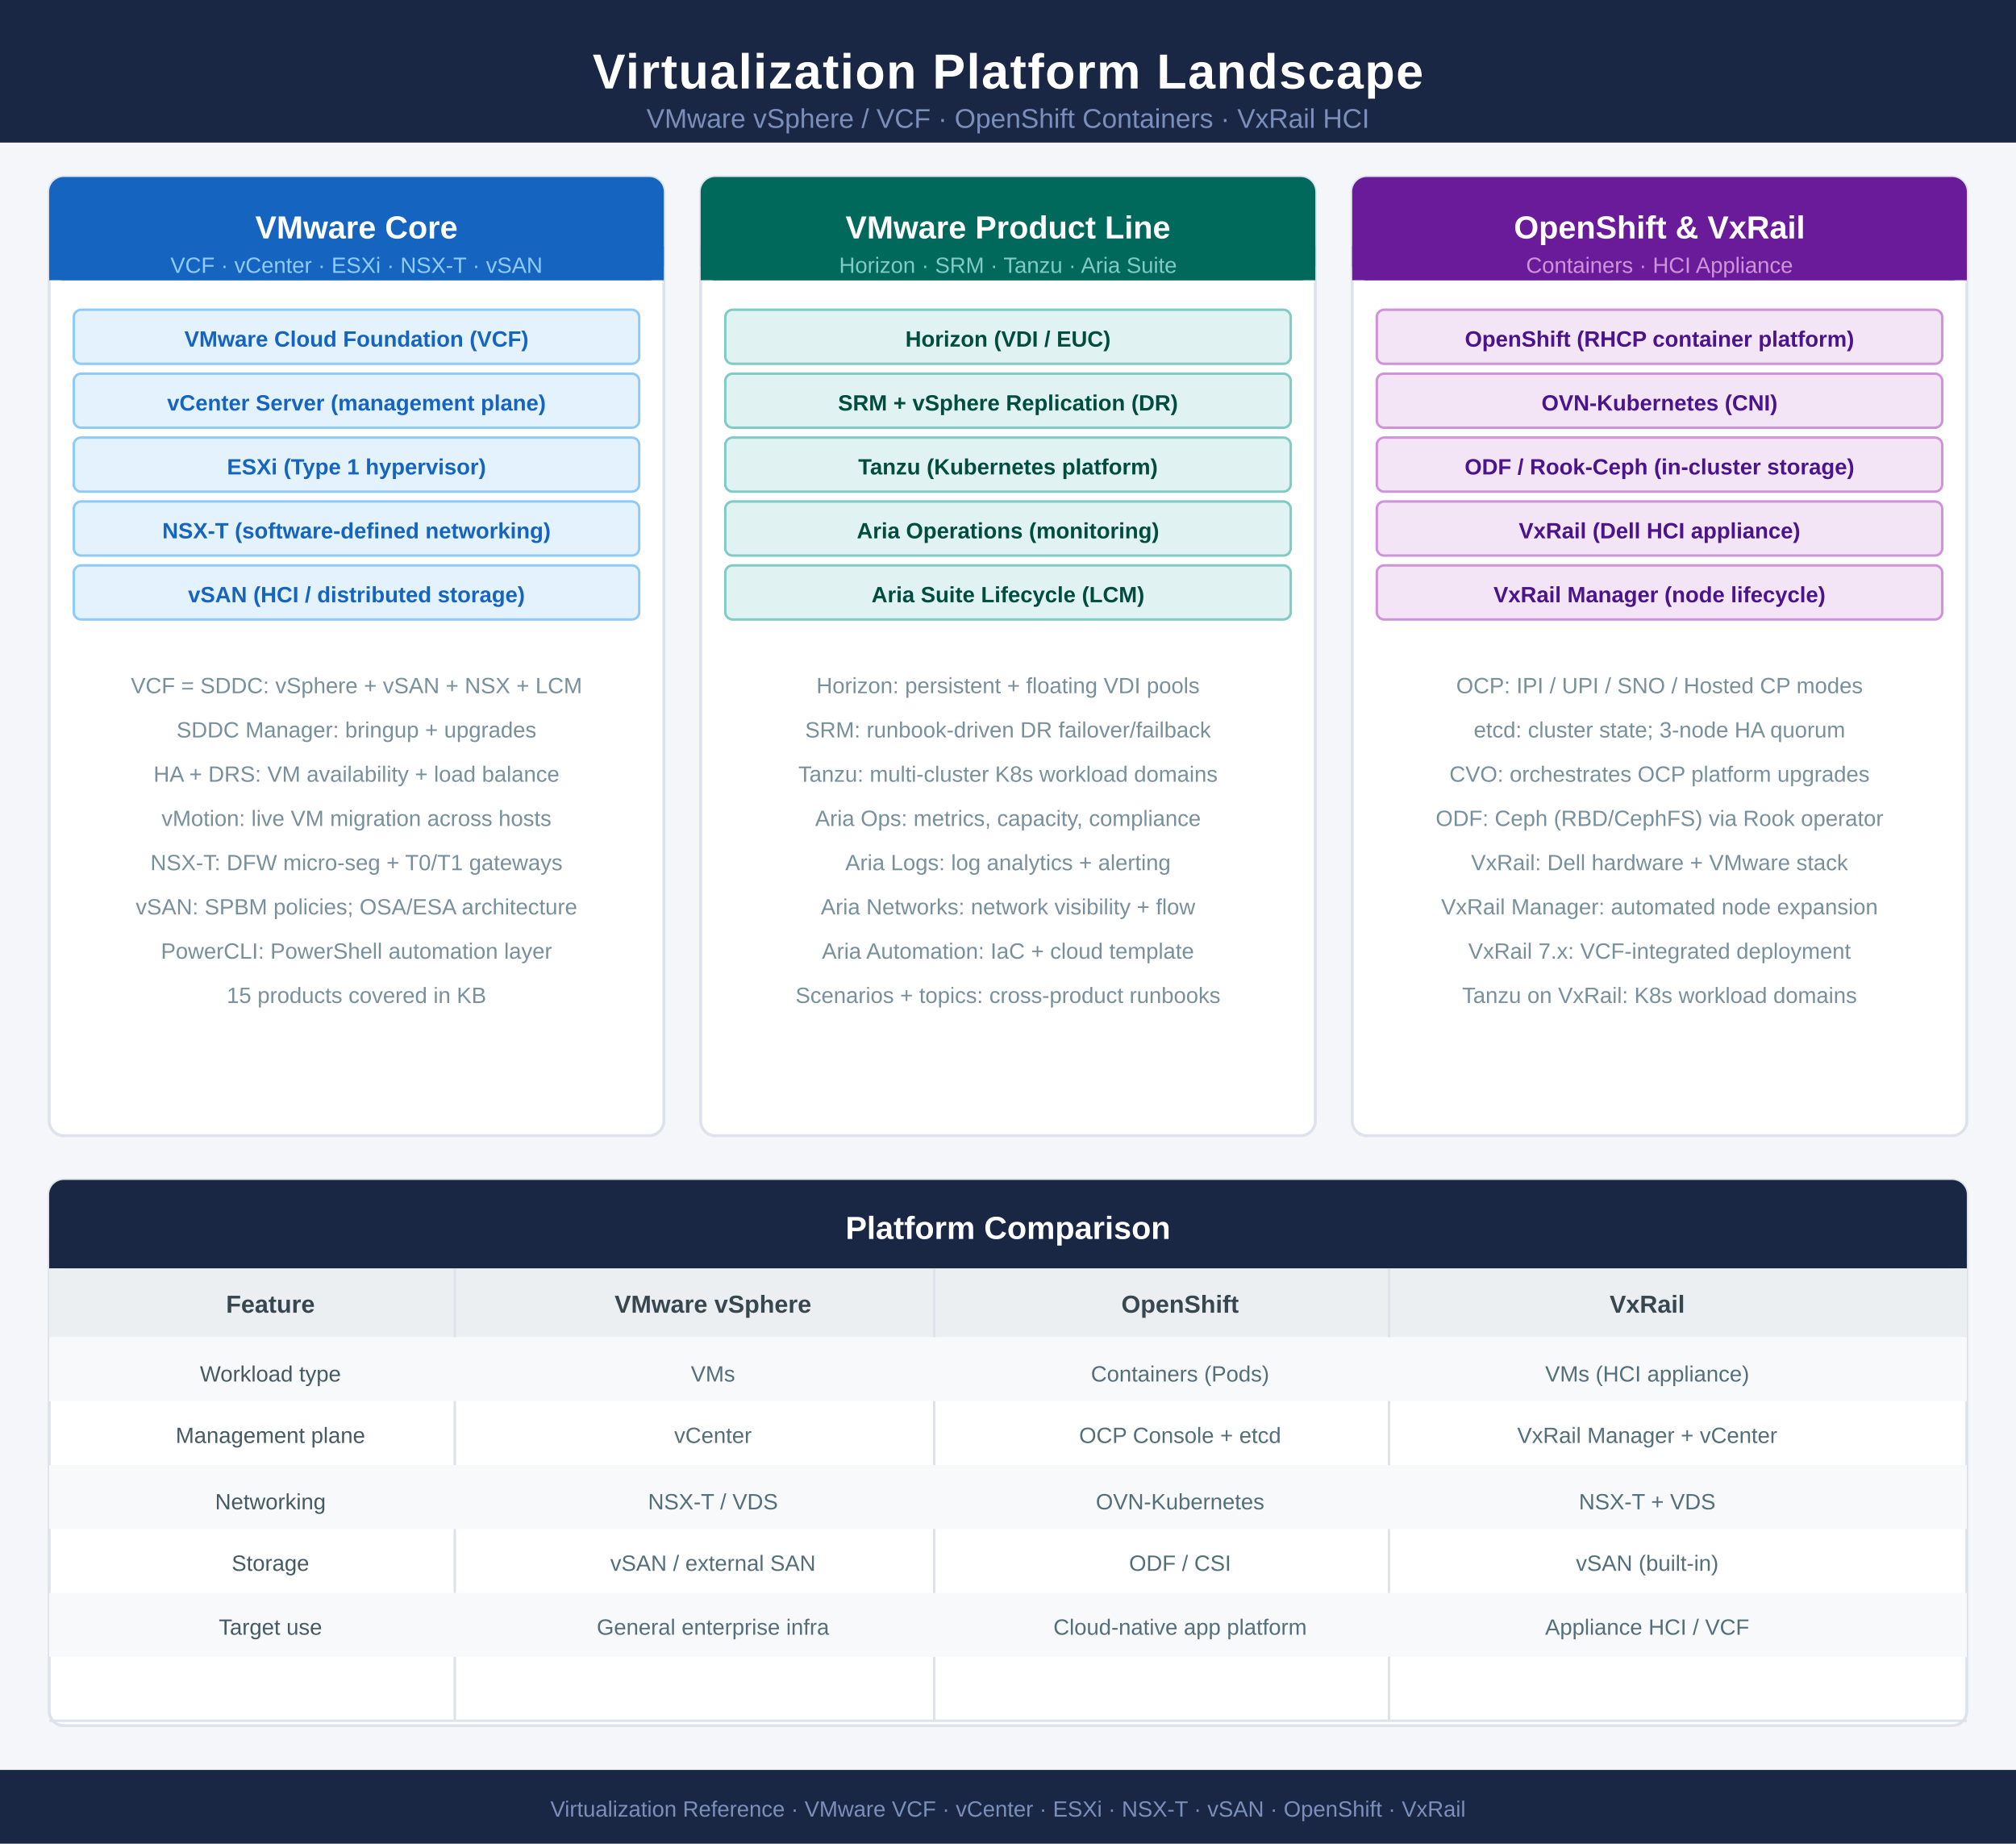
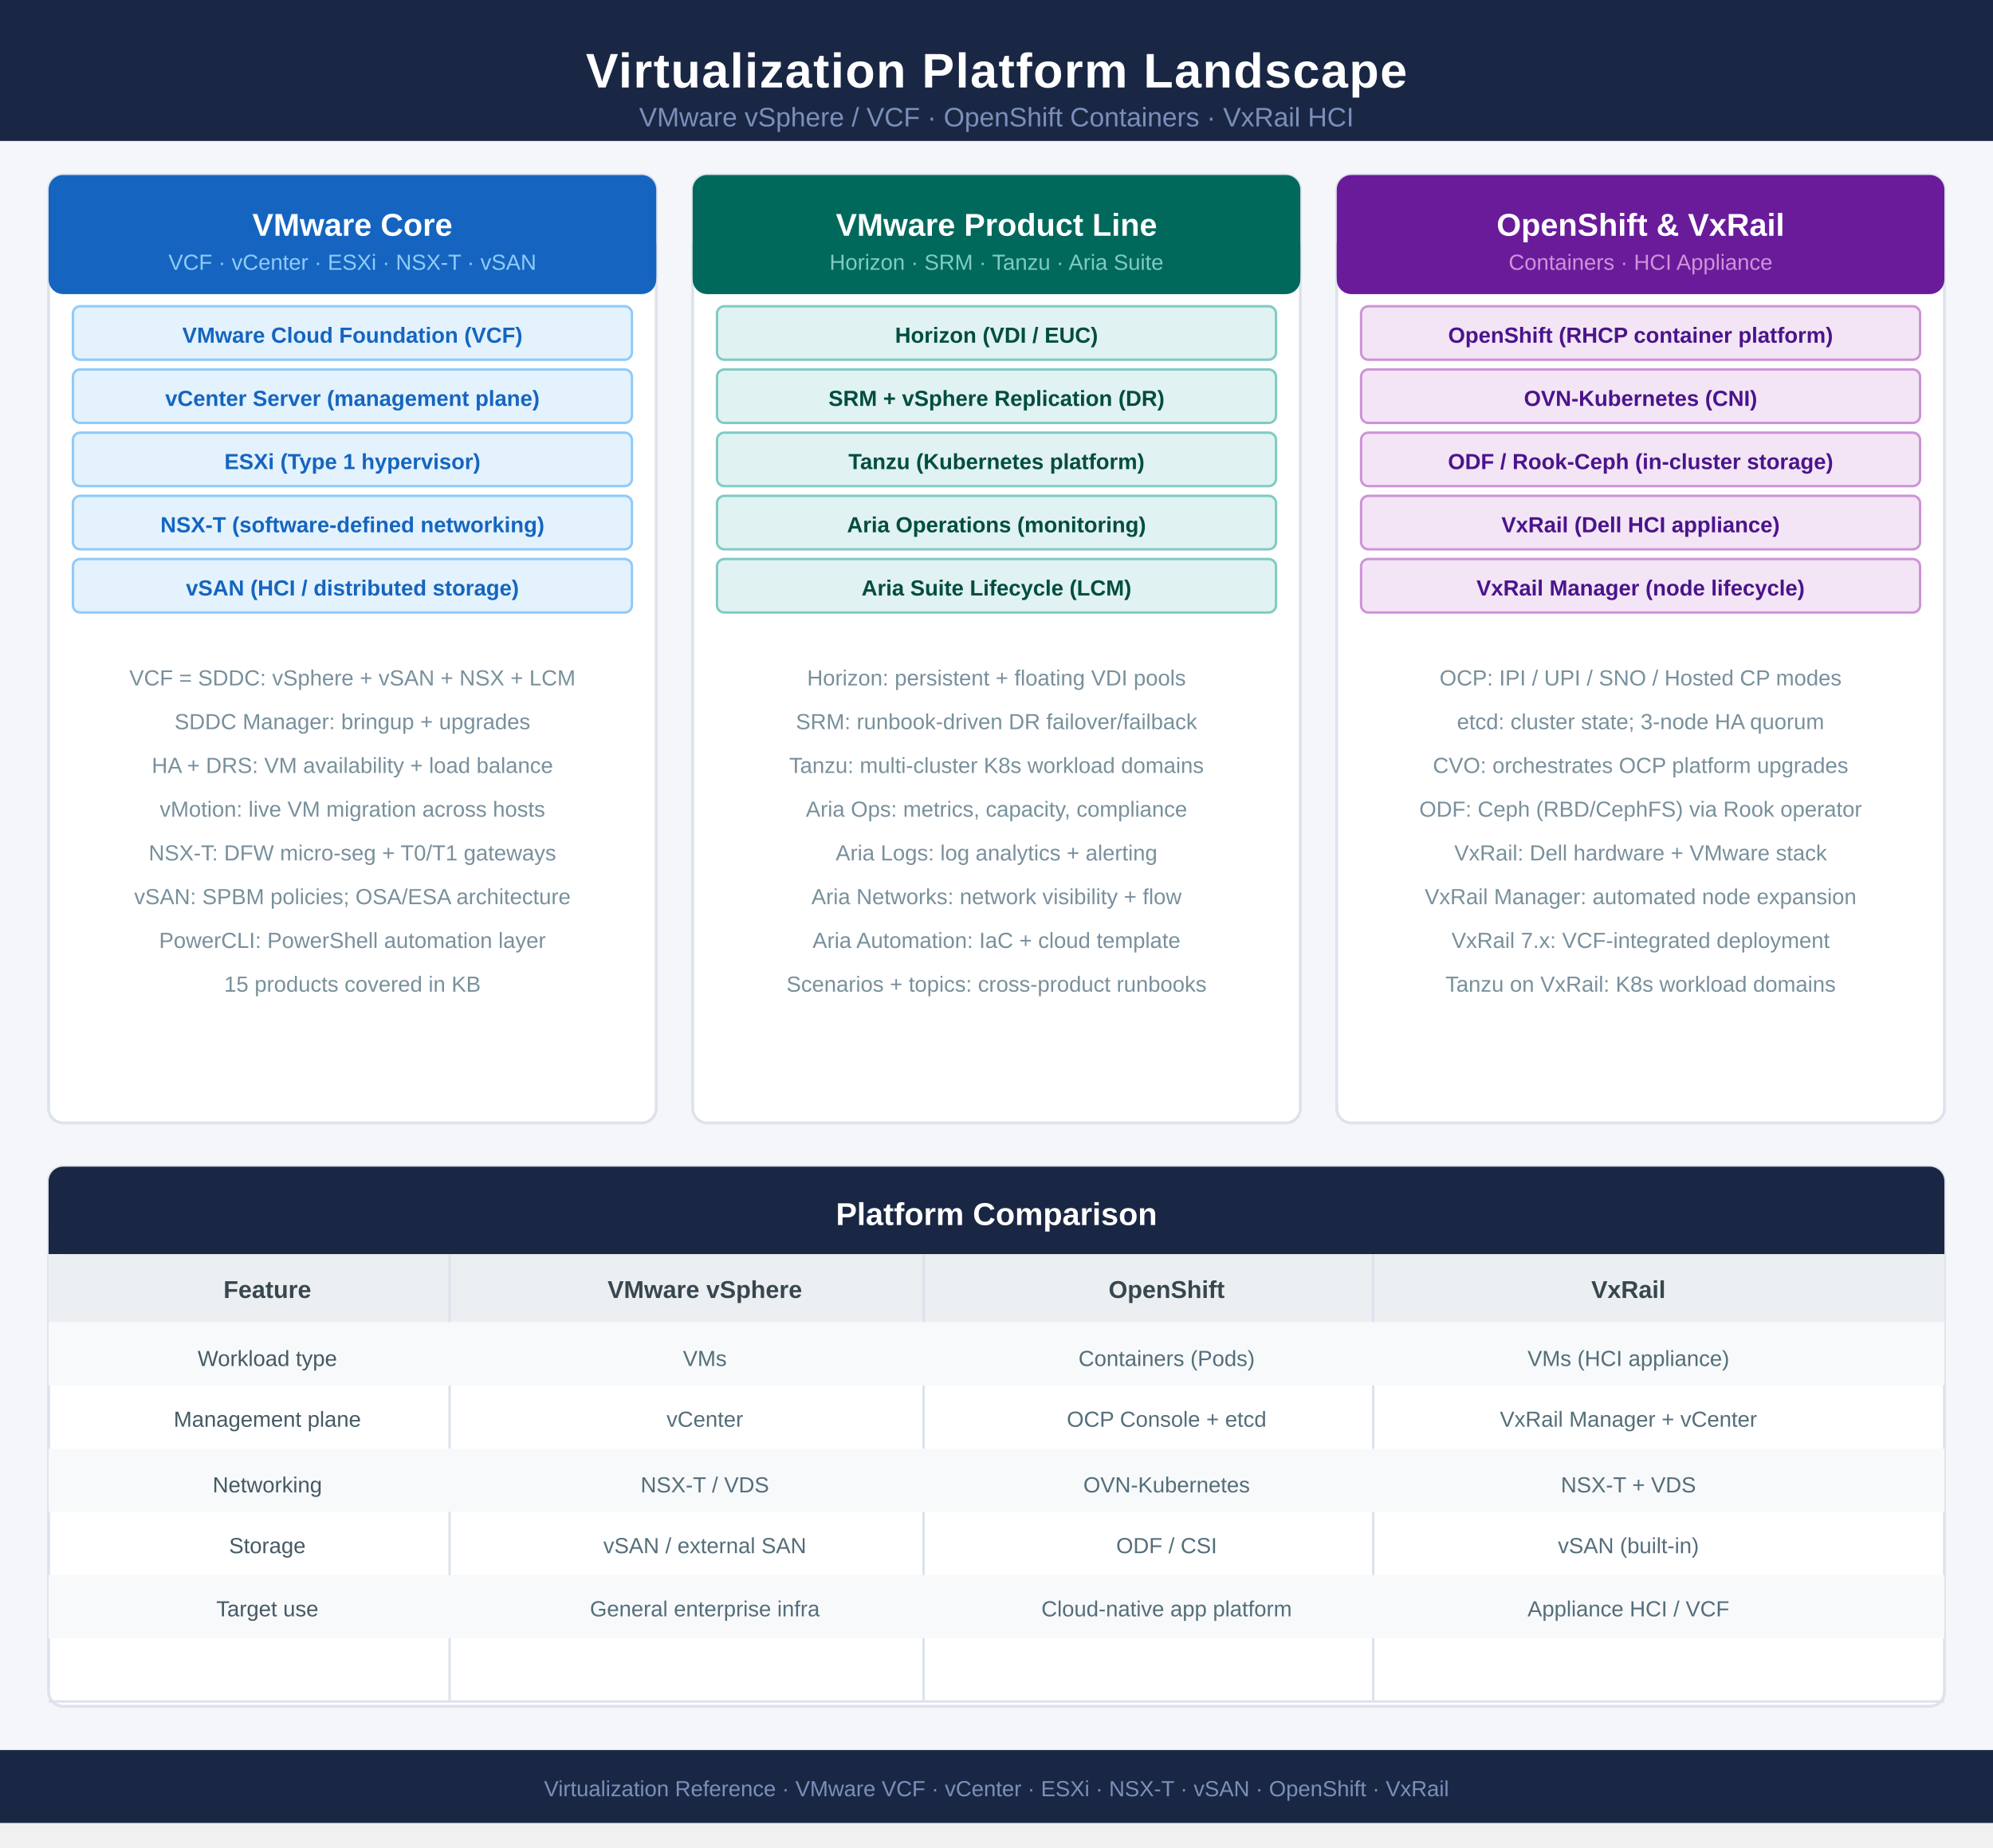
- <svg xmlns="http://www.w3.org/2000/svg" width="820" height="750" viewBox="0 0 820 750" font-family="'Segoe UI',Arial,sans-serif">
+ <svg xmlns="http://www.w3.org/2000/svg" width="820" height="760" viewBox="0 0 820 760" font-family="'Segoe UI',Arial,sans-serif">
  <rect width="820" height="750" fill="#f4f6f9" />
  <rect x="0" y="0" width="820" height="58" fill="#1a2744" />
  <text x="410" y="36" text-anchor="middle" fill="white" font-size="20" font-weight="700" letter-spacing="0.5">Virtualization Platform Landscape</text>
  <text x="410" y="52" text-anchor="middle" fill="#7a8fbb" font-size="11">VMware vSphere / VCF · OpenShift Containers · VxRail HCI</text>
  <rect x="20" y="72" width="250" height="390" fill="#fff" rx="6" stroke="#dde2ec" stroke-width="1.2" />
-   <rect x="20" y="72" width="250" height="42" fill="#1565c0" rx="6" />
+   <rect x="20" y="72" width="250" height="49" fill="#1565c0" rx="6" />
  <rect x="20" y="100" width="250" height="14" fill="#1565c0" />
  <text x="145" y="97" text-anchor="middle" fill="white" font-size="13" font-weight="700">VMware Core</text>
  <text x="145" y="111" text-anchor="middle" fill="#90caf9" font-size="9">VCF · vCenter · ESXi · NSX-T · vSAN</text>
  <rect x="30" y="126" width="230" height="22" fill="#e3f2fd" rx="3" stroke="#90caf9" stroke-width="1" />
  <text x="145" y="141" text-anchor="middle" fill="#1565c0" font-size="9" font-weight="700">VMware Cloud Foundation (VCF)</text>
  <rect x="30" y="152" width="230" height="22" fill="#e3f2fd" rx="3" stroke="#90caf9" stroke-width="1" />
  <text x="145" y="167" text-anchor="middle" fill="#1565c0" font-size="9" font-weight="700">vCenter Server (management plane)</text>
  <rect x="30" y="178" width="230" height="22" fill="#e3f2fd" rx="3" stroke="#90caf9" stroke-width="1" />
  <text x="145" y="193" text-anchor="middle" fill="#1565c0" font-size="9" font-weight="700">ESXi (Type 1 hypervisor)</text>
  <rect x="30" y="204" width="230" height="22" fill="#e3f2fd" rx="3" stroke="#90caf9" stroke-width="1" />
  <text x="145" y="219" text-anchor="middle" fill="#1565c0" font-size="9" font-weight="700">NSX-T (software-defined networking)</text>
  <rect x="30" y="230" width="230" height="22" fill="#e3f2fd" rx="3" stroke="#90caf9" stroke-width="1" />
  <text x="145" y="245" text-anchor="middle" fill="#1565c0" font-size="9" font-weight="700">vSAN (HCI / distributed storage)</text>
  <text x="145" y="282" text-anchor="middle" fill="#78909c" font-size="9">VCF = SDDC: vSphere + vSAN + NSX + LCM</text>
  <text x="145" y="300" text-anchor="middle" fill="#78909c" font-size="9">SDDC Manager: bringup + upgrades</text>
  <text x="145" y="318" text-anchor="middle" fill="#78909c" font-size="9">HA + DRS: VM availability + load balance</text>
  <text x="145" y="336" text-anchor="middle" fill="#78909c" font-size="9">vMotion: live VM migration across hosts</text>
  <text x="145" y="354" text-anchor="middle" fill="#78909c" font-size="9">NSX-T: DFW micro-seg + T0/T1 gateways</text>
  <text x="145" y="372" text-anchor="middle" fill="#78909c" font-size="9">vSAN: SPBM policies; OSA/ESA architecture</text>
  <text x="145" y="390" text-anchor="middle" fill="#78909c" font-size="9">PowerCLI: PowerShell automation layer</text>
  <text x="145" y="408" text-anchor="middle" fill="#78909c" font-size="9">15 products covered in KB</text>
  <rect x="285" y="72" width="250" height="390" fill="#fff" rx="6" stroke="#dde2ec" stroke-width="1.2" />
-   <rect x="285" y="72" width="250" height="42" fill="#00695c" rx="6" />
+   <rect x="285" y="72" width="250" height="49" fill="#00695c" rx="6" />
  <rect x="285" y="100" width="250" height="14" fill="#00695c" />
  <text x="410" y="97" text-anchor="middle" fill="white" font-size="13" font-weight="700">VMware Product Line</text>
  <text x="410" y="111" text-anchor="middle" fill="#80cbc4" font-size="9">Horizon · SRM · Tanzu · Aria Suite</text>
  <rect x="295" y="126" width="230" height="22" fill="#e0f2f1" rx="3" stroke="#80cbc4" stroke-width="1" />
  <text x="410" y="141" text-anchor="middle" fill="#004d40" font-size="9" font-weight="700">Horizon (VDI / EUC)</text>
  <rect x="295" y="152" width="230" height="22" fill="#e0f2f1" rx="3" stroke="#80cbc4" stroke-width="1" />
  <text x="410" y="167" text-anchor="middle" fill="#004d40" font-size="9" font-weight="700">SRM + vSphere Replication (DR)</text>
  <rect x="295" y="178" width="230" height="22" fill="#e0f2f1" rx="3" stroke="#80cbc4" stroke-width="1" />
  <text x="410" y="193" text-anchor="middle" fill="#004d40" font-size="9" font-weight="700">Tanzu (Kubernetes platform)</text>
  <rect x="295" y="204" width="230" height="22" fill="#e0f2f1" rx="3" stroke="#80cbc4" stroke-width="1" />
  <text x="410" y="219" text-anchor="middle" fill="#004d40" font-size="9" font-weight="700">Aria Operations (monitoring)</text>
  <rect x="295" y="230" width="230" height="22" fill="#e0f2f1" rx="3" stroke="#80cbc4" stroke-width="1" />
  <text x="410" y="245" text-anchor="middle" fill="#004d40" font-size="9" font-weight="700">Aria Suite Lifecycle (LCM)</text>
  <text x="410" y="282" text-anchor="middle" fill="#78909c" font-size="9">Horizon: persistent + floating VDI pools</text>
  <text x="410" y="300" text-anchor="middle" fill="#78909c" font-size="9">SRM: runbook-driven DR failover/failback</text>
  <text x="410" y="318" text-anchor="middle" fill="#78909c" font-size="9">Tanzu: multi-cluster K8s workload domains</text>
  <text x="410" y="336" text-anchor="middle" fill="#78909c" font-size="9">Aria Ops: metrics, capacity, compliance</text>
  <text x="410" y="354" text-anchor="middle" fill="#78909c" font-size="9">Aria Logs: log analytics + alerting</text>
  <text x="410" y="372" text-anchor="middle" fill="#78909c" font-size="9">Aria Networks: network visibility + flow</text>
  <text x="410" y="390" text-anchor="middle" fill="#78909c" font-size="9">Aria Automation: IaC + cloud template</text>
  <text x="410" y="408" text-anchor="middle" fill="#78909c" font-size="9">Scenarios + topics: cross-product runbooks</text>
  <rect x="550" y="72" width="250" height="390" fill="#fff" rx="6" stroke="#dde2ec" stroke-width="1.2" />
-   <rect x="550" y="72" width="250" height="42" fill="#6a1b9a" rx="6" />
+   <rect x="550" y="72" width="250" height="49" fill="#6a1b9a" rx="6" />
  <rect x="550" y="100" width="250" height="14" fill="#6a1b9a" />
  <text x="675" y="97" text-anchor="middle" fill="white" font-size="13" font-weight="700">OpenShift &amp; VxRail</text>
  <text x="675" y="111" text-anchor="middle" fill="#ce93d8" font-size="9">Containers · HCI Appliance</text>
  <rect x="560" y="126" width="230" height="22" fill="#f3e5f5" rx="3" stroke="#ce93d8" stroke-width="1" />
  <text x="675" y="141" text-anchor="middle" fill="#4a148c" font-size="9" font-weight="700">OpenShift (RHCP container platform)</text>
  <rect x="560" y="152" width="230" height="22" fill="#f3e5f5" rx="3" stroke="#ce93d8" stroke-width="1" />
  <text x="675" y="167" text-anchor="middle" fill="#4a148c" font-size="9" font-weight="700">OVN-Kubernetes (CNI)</text>
  <rect x="560" y="178" width="230" height="22" fill="#f3e5f5" rx="3" stroke="#ce93d8" stroke-width="1" />
  <text x="675" y="193" text-anchor="middle" fill="#4a148c" font-size="9" font-weight="700">ODF / Rook-Ceph (in-cluster storage)</text>
  <rect x="560" y="204" width="230" height="22" fill="#f3e5f5" rx="3" stroke="#ce93d8" stroke-width="1" />
  <text x="675" y="219" text-anchor="middle" fill="#4a148c" font-size="9" font-weight="700">VxRail (Dell HCI appliance)</text>
  <rect x="560" y="230" width="230" height="22" fill="#f3e5f5" rx="3" stroke="#ce93d8" stroke-width="1" />
  <text x="675" y="245" text-anchor="middle" fill="#4a148c" font-size="9" font-weight="700">VxRail Manager (node lifecycle)</text>
  <text x="675" y="282" text-anchor="middle" fill="#78909c" font-size="9">OCP: IPI / UPI / SNO / Hosted CP modes</text>
  <text x="675" y="300" text-anchor="middle" fill="#78909c" font-size="9">etcd: cluster state; 3-node HA quorum</text>
  <text x="675" y="318" text-anchor="middle" fill="#78909c" font-size="9">CVO: orchestrates OCP platform upgrades</text>
  <text x="675" y="336" text-anchor="middle" fill="#78909c" font-size="9">ODF: Ceph (RBD/CephFS) via Rook operator</text>
  <text x="675" y="354" text-anchor="middle" fill="#78909c" font-size="9">VxRail: Dell hardware + VMware stack</text>
  <text x="675" y="372" text-anchor="middle" fill="#78909c" font-size="9">VxRail Manager: automated node expansion</text>
  <text x="675" y="390" text-anchor="middle" fill="#78909c" font-size="9">VxRail 7.x: VCF-integrated deployment</text>
  <text x="675" y="408" text-anchor="middle" fill="#78909c" font-size="9">Tanzu on VxRail: K8s workload domains</text>
  <rect x="20" y="480" width="780" height="222" fill="#fff" rx="6" stroke="#dde2ec" stroke-width="1.2" />
  <rect x="20" y="480" width="780" height="36" fill="#1a2744" rx="6" />
  <rect x="20" y="504" width="780" height="12" fill="#1a2744" />
  <text x="410" y="504" text-anchor="middle" fill="white" font-size="13" font-weight="700">Platform Comparison</text>
  <rect x="20" y="516" width="780" height="28" fill="#eceff1" />
  <text x="110" y="534" text-anchor="middle" fill="#37474f" font-size="10" font-weight="700">Feature</text>
  <text x="290" y="534" text-anchor="middle" fill="#37474f" font-size="10" font-weight="700">VMware vSphere</text>
  <text x="480" y="534" text-anchor="middle" fill="#37474f" font-size="10" font-weight="700">OpenShift</text>
  <text x="670" y="534" text-anchor="middle" fill="#37474f" font-size="10" font-weight="700">VxRail</text>
  <line x1="185" y1="516" x2="185" y2="700" stroke="#dde2ec" stroke-width="1" />
  <line x1="380" y1="516" x2="380" y2="700" stroke="#dde2ec" stroke-width="1" />
  <line x1="565" y1="516" x2="565" y2="700" stroke="#dde2ec" stroke-width="1" />
  <rect x="20" y="544" width="780" height="26" fill="#f7f9fb" />
  <text x="110" y="562" text-anchor="middle" fill="#455a64" font-size="9">Workload type</text>
  <text x="290" y="562" text-anchor="middle" fill="#546e7a" font-size="9">VMs</text>
  <text x="480" y="562" text-anchor="middle" fill="#546e7a" font-size="9">Containers (Pods)</text>
  <text x="670" y="562" text-anchor="middle" fill="#546e7a" font-size="9">VMs (HCI appliance)</text>
  <text x="110" y="587" text-anchor="middle" fill="#455a64" font-size="9">Management plane</text>
  <text x="290" y="587" text-anchor="middle" fill="#546e7a" font-size="9">vCenter</text>
  <text x="480" y="587" text-anchor="middle" fill="#546e7a" font-size="9">OCP Console + etcd</text>
  <text x="670" y="587" text-anchor="middle" fill="#546e7a" font-size="9">VxRail Manager + vCenter</text>
  <rect x="20" y="596" width="780" height="26" fill="#f7f9fb" />
  <text x="110" y="614" text-anchor="middle" fill="#455a64" font-size="9">Networking</text>
  <text x="290" y="614" text-anchor="middle" fill="#546e7a" font-size="9">NSX-T / VDS</text>
  <text x="480" y="614" text-anchor="middle" fill="#546e7a" font-size="9">OVN-Kubernetes</text>
  <text x="670" y="614" text-anchor="middle" fill="#546e7a" font-size="9">NSX-T + VDS</text>
  <text x="110" y="639" text-anchor="middle" fill="#455a64" font-size="9">Storage</text>
  <text x="290" y="639" text-anchor="middle" fill="#546e7a" font-size="9">vSAN / external SAN</text>
  <text x="480" y="639" text-anchor="middle" fill="#546e7a" font-size="9">ODF / CSI</text>
  <text x="670" y="639" text-anchor="middle" fill="#546e7a" font-size="9">vSAN (built-in)</text>
  <rect x="20" y="648" width="780" height="26" fill="#f7f9fb" />
  <text x="110" y="665" text-anchor="middle" fill="#455a64" font-size="9">Target use</text>
  <text x="290" y="665" text-anchor="middle" fill="#546e7a" font-size="9">General enterprise infra</text>
  <text x="480" y="665" text-anchor="middle" fill="#546e7a" font-size="9">Cloud-native app platform</text>
  <text x="670" y="665" text-anchor="middle" fill="#546e7a" font-size="9">Appliance HCI / VCF</text>
  <line x1="20" y1="700" x2="800" y2="700" stroke="#dde2ec" stroke-width="1" />
  <rect x="0" y="720" width="820" height="30" fill="#1a2744" />
  <text x="410" y="739" text-anchor="middle" fill="#7a8fbb" font-size="9">Virtualization Reference · VMware VCF · vCenter · ESXi · NSX-T · vSAN · OpenShift · VxRail</text>
</svg>
